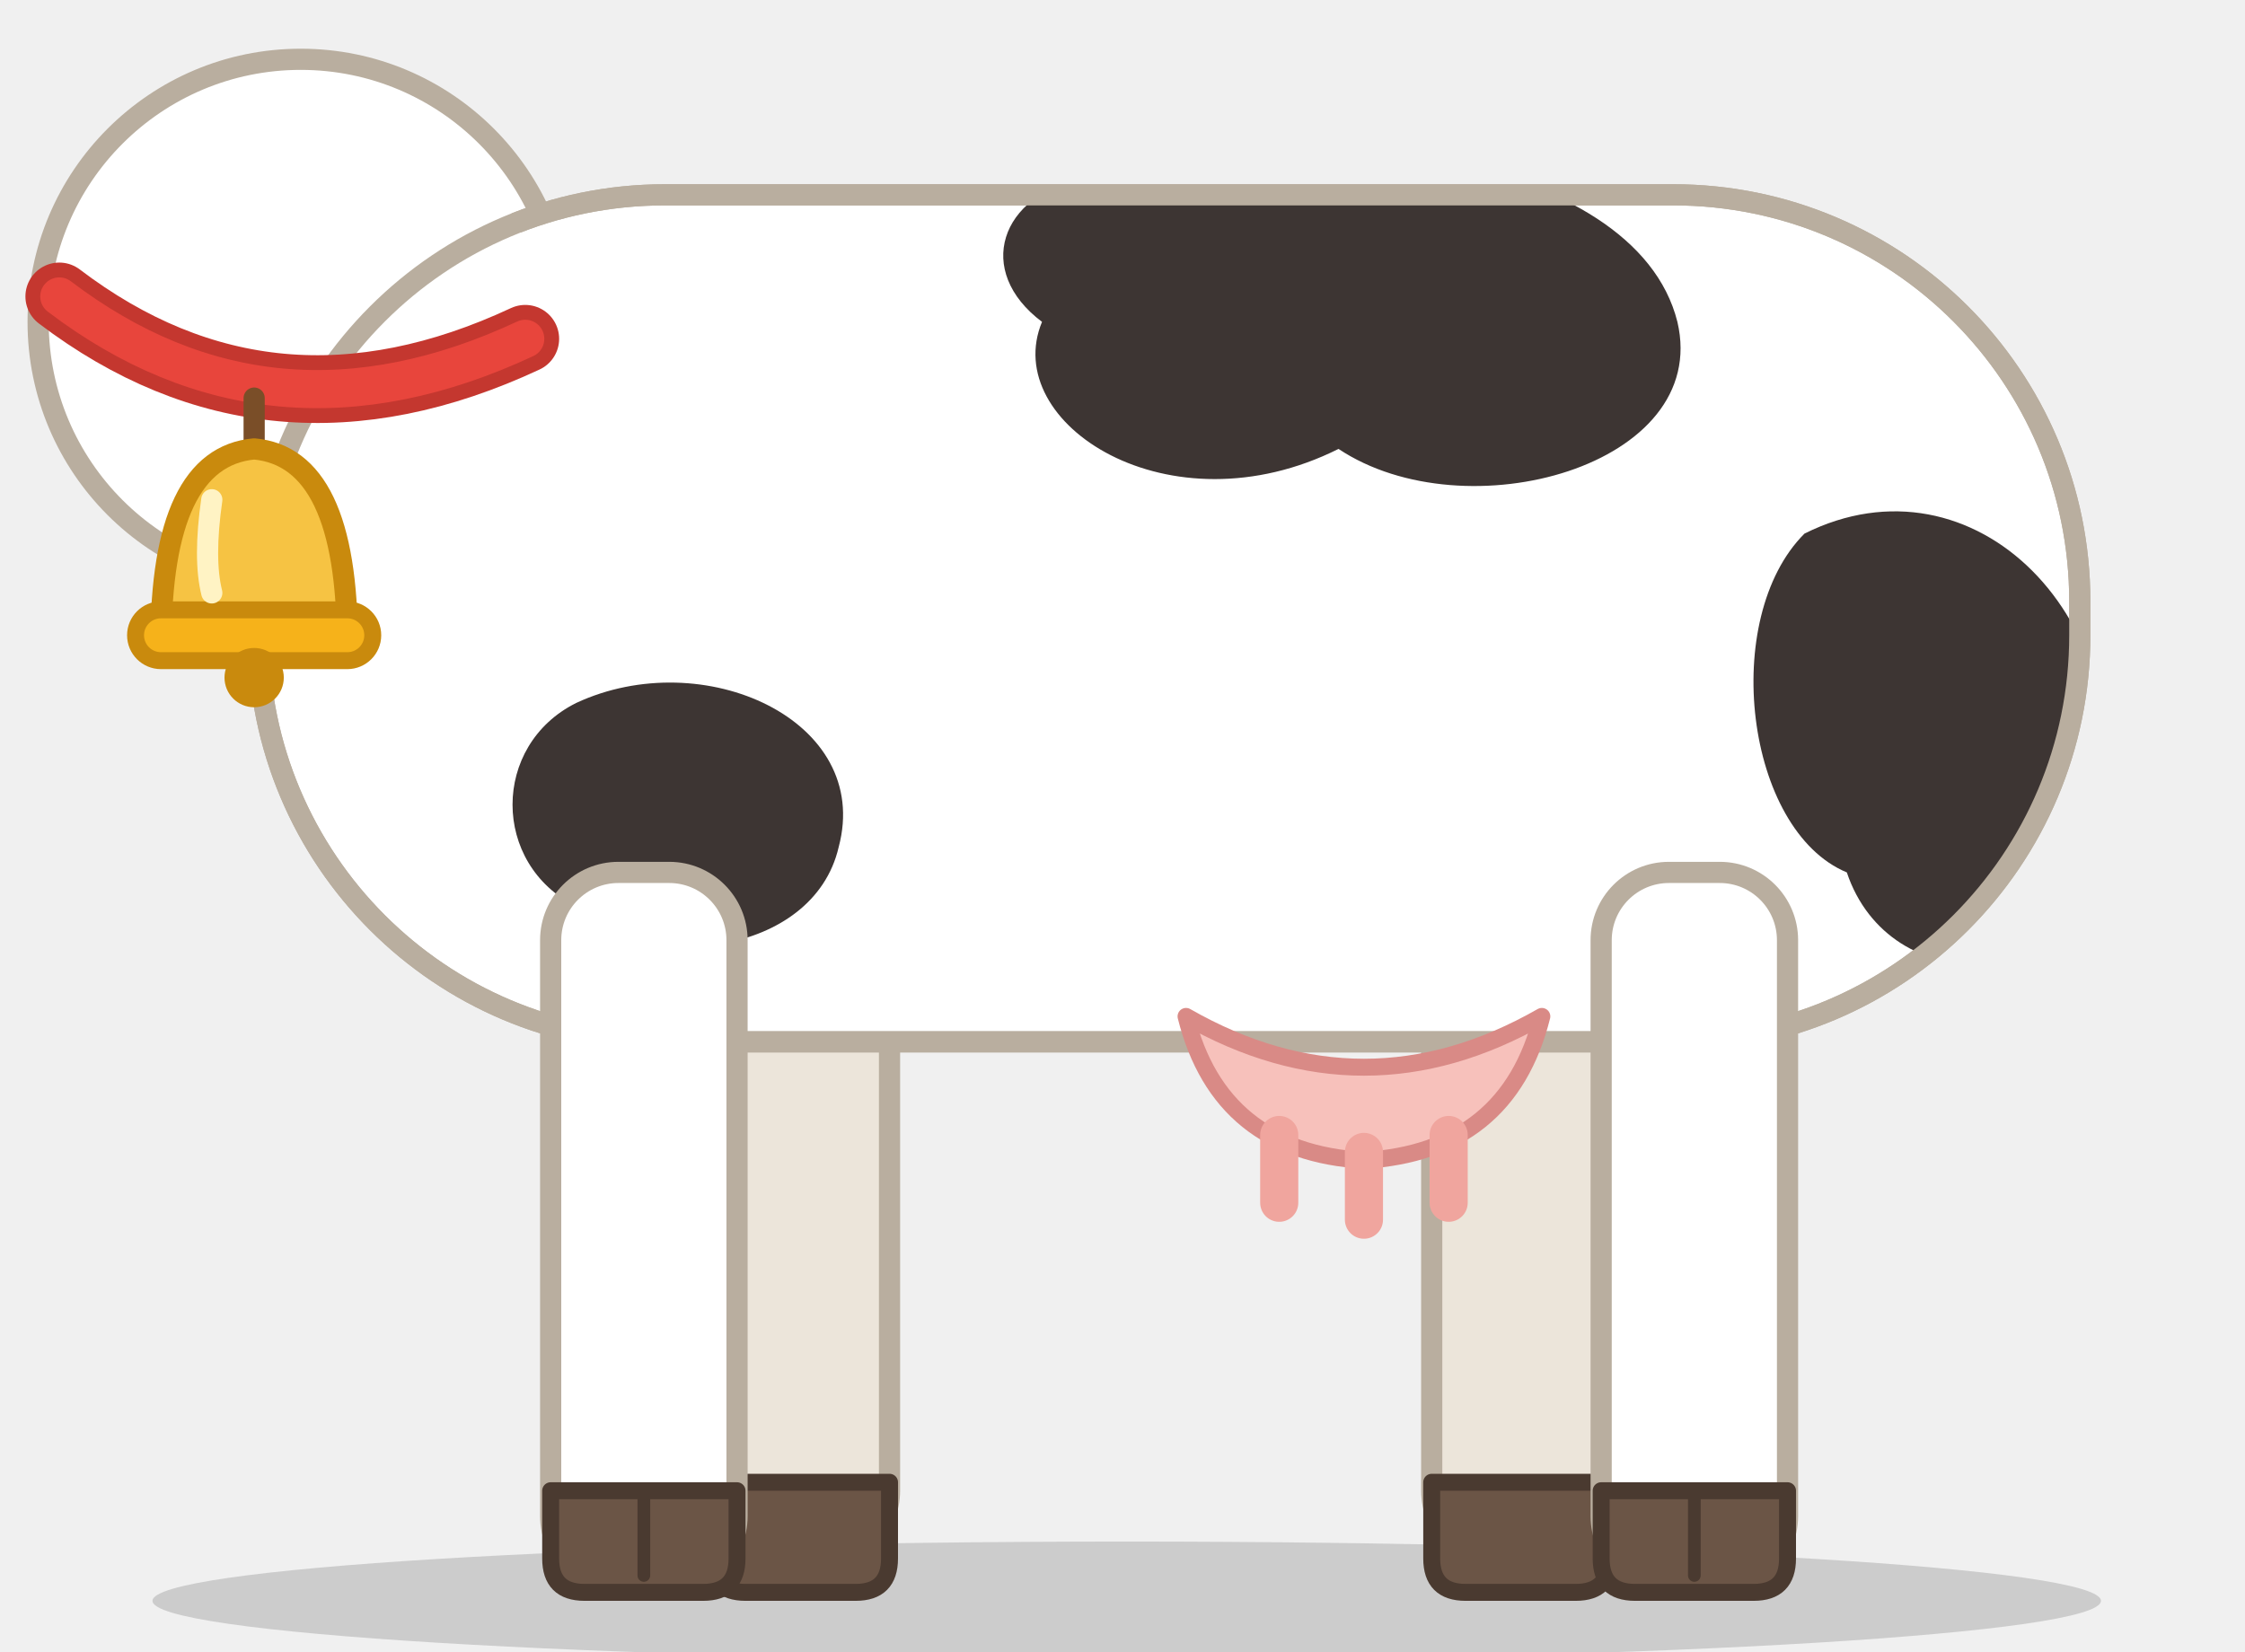
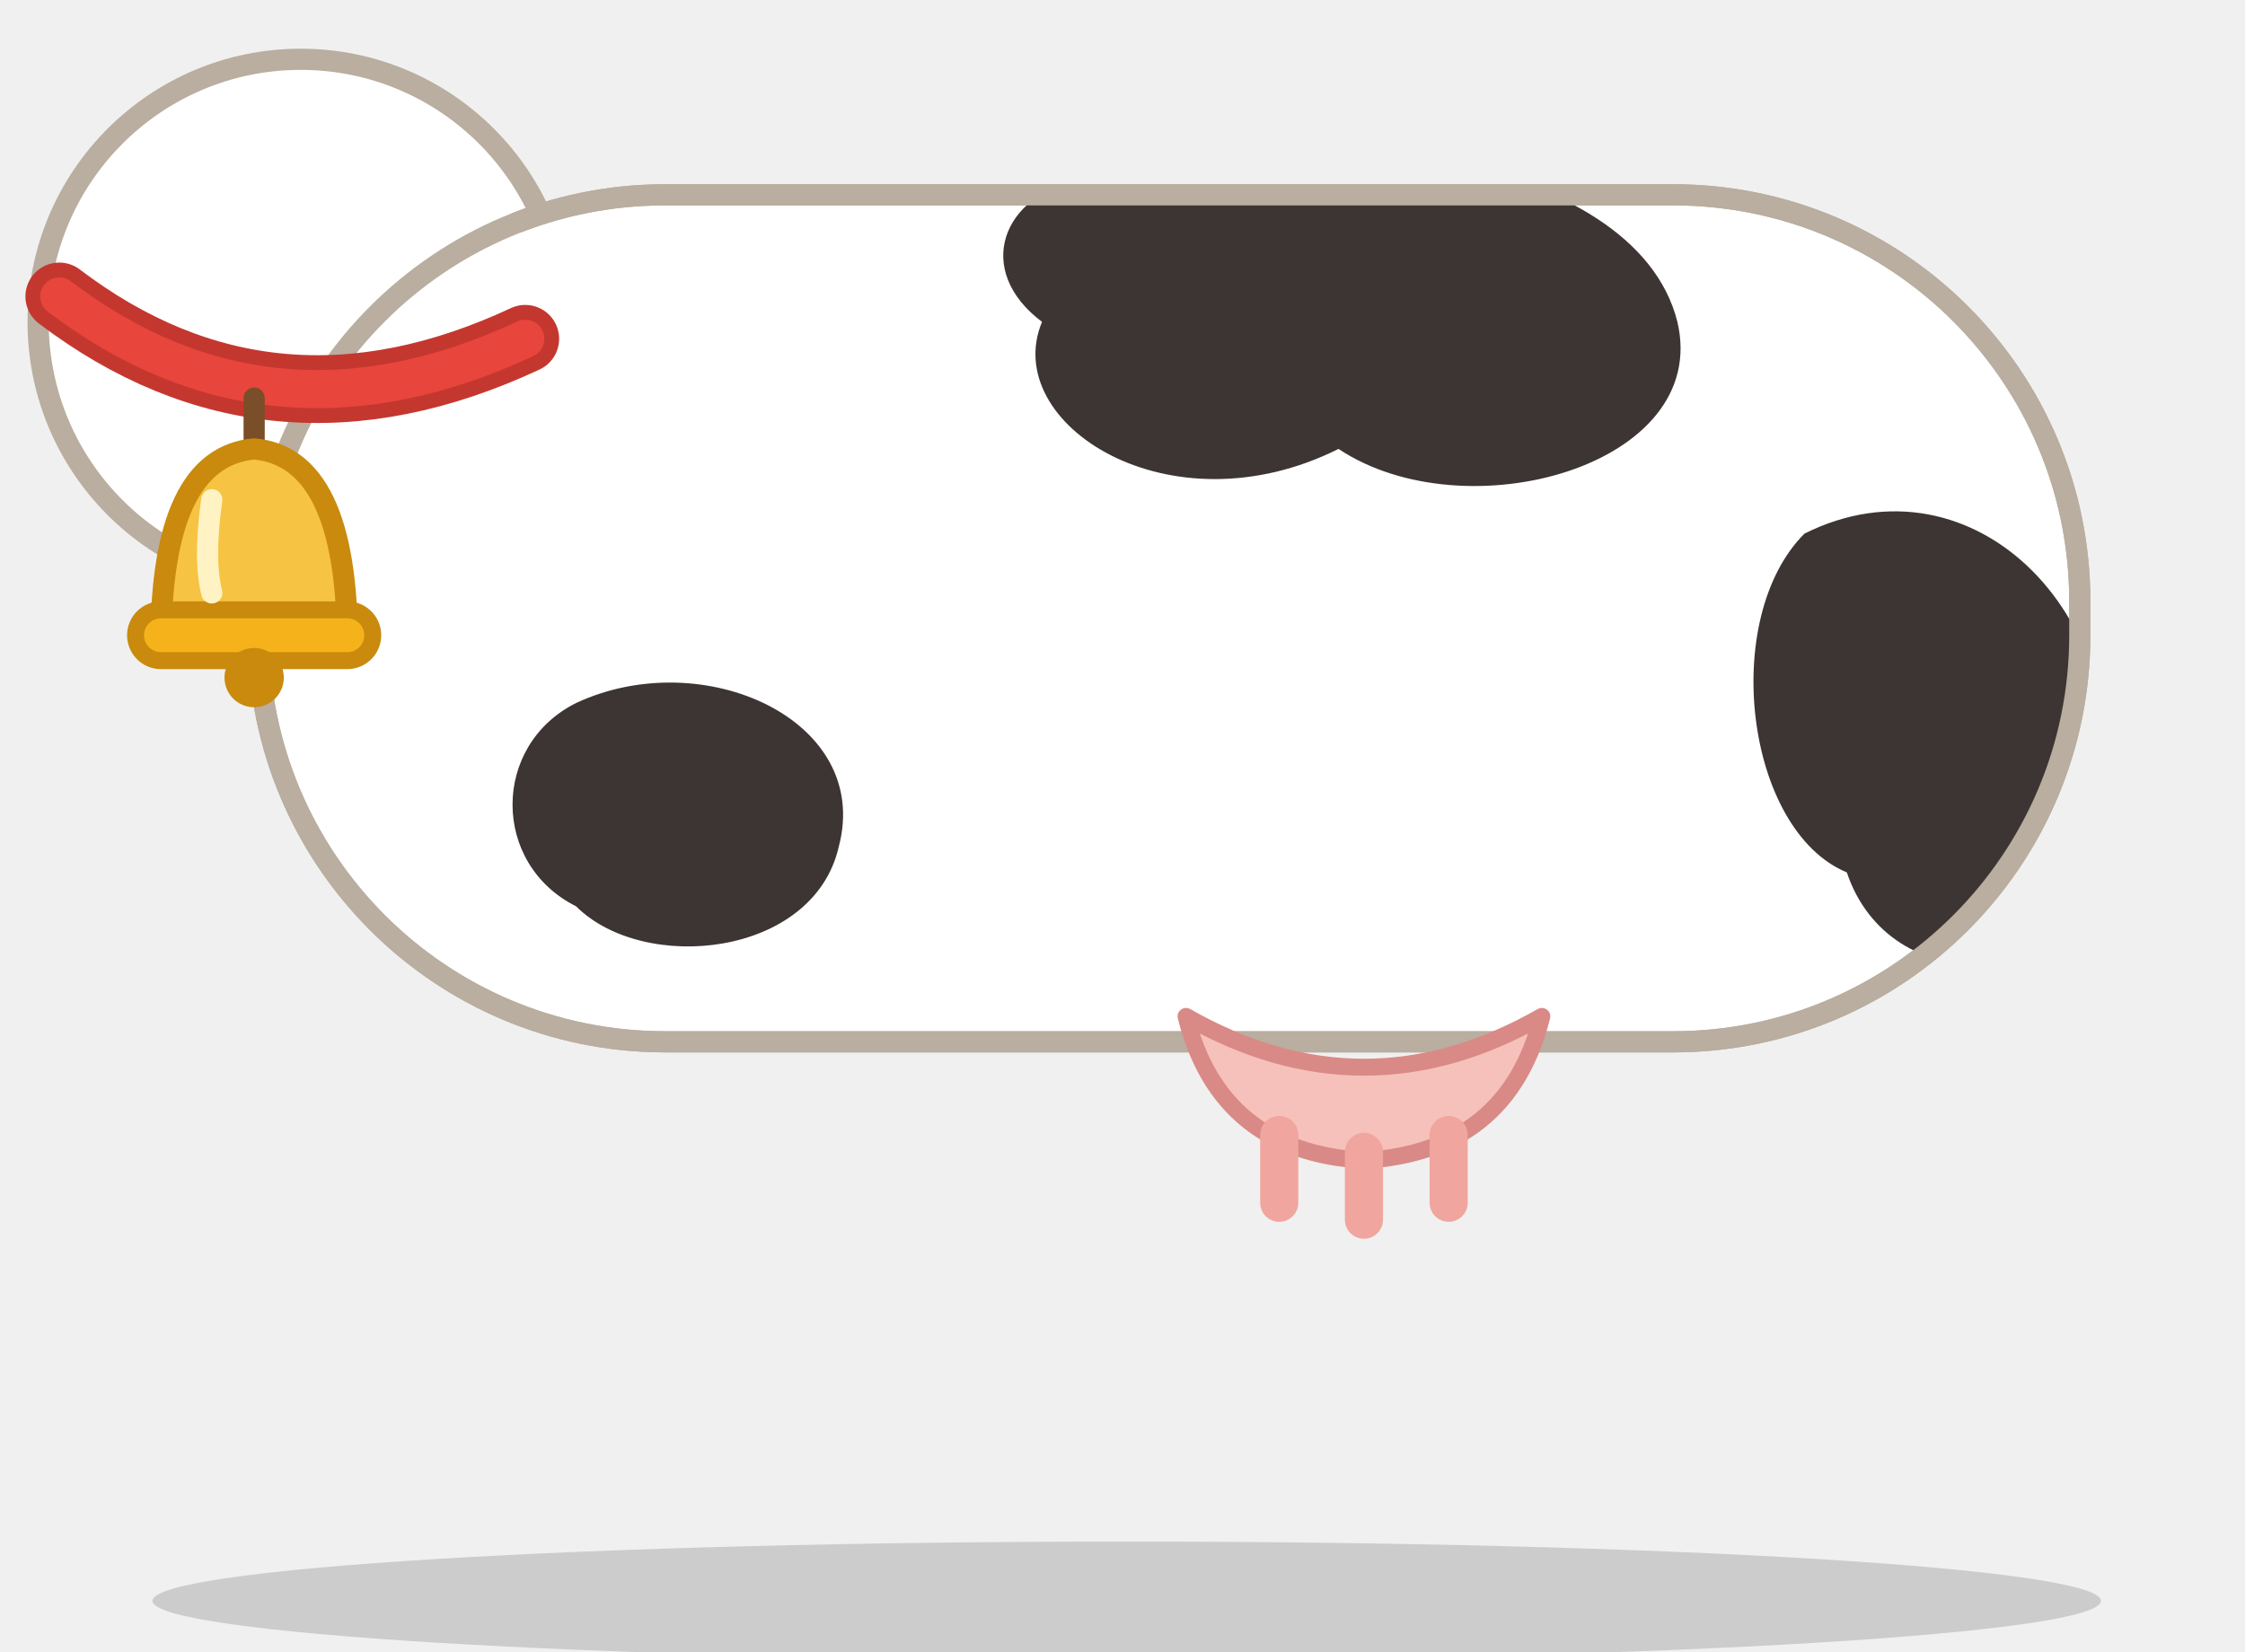
<svg xmlns="http://www.w3.org/2000/svg" width="530" height="390" viewBox="-276 -376 530 390">
  <defs>
    <clipPath id="hide">
      <rect x="-215" y="-330" width="430" height="200" rx="96" />
    </clipPath>
  </defs>
  <ellipse cx="-10" cy="2" rx="230" ry="14" fill="#000000" opacity="0.15" />
-   <g stroke="#b9ae9f" stroke-width="5">
-     <rect x="-108" y="-180" width="42" height="172" rx="16" fill="#ece5da" />
-     <rect x="62" y="-180" width="42" height="172" rx="16" fill="#ece5da" />
-   </g>
-   <path d="M-108 -26 L-66 -26 L-66 -8 Q-66 0 -74 0 L-100 0 Q-108 0 -108 -8 Z M62 -26 L104 -26 L104 -8 Q104 0 96 0 L70 0 Q62 0 62 -8 Z" fill="#6b5546" stroke="#4a3a30" stroke-width="4" stroke-linejoin="round" />
  <ellipse cx="-205" cy="-300" rx="62" ry="62" fill="#ffffff" stroke="#b9ae9f" stroke-width="5" />
  <rect x="-215" y="-330" width="430" height="200" rx="96" fill="#ffffff" stroke="#b9ae9f" stroke-width="5" />
  <ellipse cx="-205" cy="-300" rx="56" ry="56" fill="#ffffff" />
  <g clip-path="url(#hide)" fill="#3d3533">
    <path d="M-20 -334 C 30 -350 110 -340 120 -300 C 128 -266 70 -250 40 -270 C 0 -250 -40 -276 -30 -300 C -46 -312 -40 -330 -20 -334 Z" />
    <path d="M150 -250 C 190 -270 230 -230 220 -180 C 214 -140 170 -140 160 -170 C 136 -180 130 -230 150 -250 Z" />
    <path d="M-140 -210 C -110 -224 -70 -206 -78 -176 C -84 -150 -124 -146 -140 -162 C -160 -172 -160 -200 -140 -210 Z" />
  </g>
  <rect x="-215" y="-330" width="430" height="200" rx="96" fill="none" stroke="#b9ae9f" stroke-width="5" />
  <path d="M4 -136 Q46 -112 88 -136 Q80 -104 46 -102 Q12 -104 4 -136 Z" fill="#f7c1bb" stroke="#d98a86" stroke-width="4" stroke-linejoin="round" />
  <path d="M26 -108 L26 -92 M46 -104 L46 -88 M66 -108 L66 -92" stroke="#f0a59e" stroke-width="9" stroke-linecap="round" />
-   <g stroke="#b9ae9f" stroke-width="5">
-     <rect x="-146" y="-170" width="44" height="168" rx="16" fill="#ffffff" />
-     <rect x="102" y="-170" width="44" height="168" rx="16" fill="#ffffff" />
-   </g>
-   <path d="M-146 -24 L-102 -24 L-102 -8 Q-102 0 -110 0 L-138 0 Q-146 0 -146 -8 Z M102 -24 L146 -24 L146 -8 Q146 0 138 0 L110 0 Q102 0 102 -8 Z" fill="#6b5546" stroke="#4a3a30" stroke-width="4" stroke-linejoin="round" />
-   <path d="M-124 -24 L-124 -4 M124 -24 L124 -4" stroke="#4a3a30" stroke-width="3" stroke-linecap="round" />
  <path d="M-262 -306 Q-212 -268 -152 -296" fill="none" stroke="#c4372f" stroke-width="16" stroke-linecap="round" />
  <path d="M-262 -306 Q-212 -268 -152 -296" fill="none" stroke="#e8453c" stroke-width="9" stroke-linecap="round" />
  <path d="M-216 -282 L-216 -270" stroke="#7a4e28" stroke-width="5" stroke-linecap="round" />
  <path d="M-238 -224 Q-238 -268 -216 -270 Q-194 -268 -194 -224 Z" fill="#f6c343" stroke="#c98a0d" stroke-width="5" stroke-linejoin="round" />
  <rect x="-244" y="-232" width="56" height="12" rx="6" fill="#f6b21a" stroke="#c98a0d" stroke-width="4" />
  <circle cx="-216" cy="-216" r="7" fill="#c98a0d" />
  <path d="M-226 -258 Q-228 -244 -226 -236" stroke="#fff3c4" stroke-width="5" stroke-linecap="round" fill="none" />
</svg>
